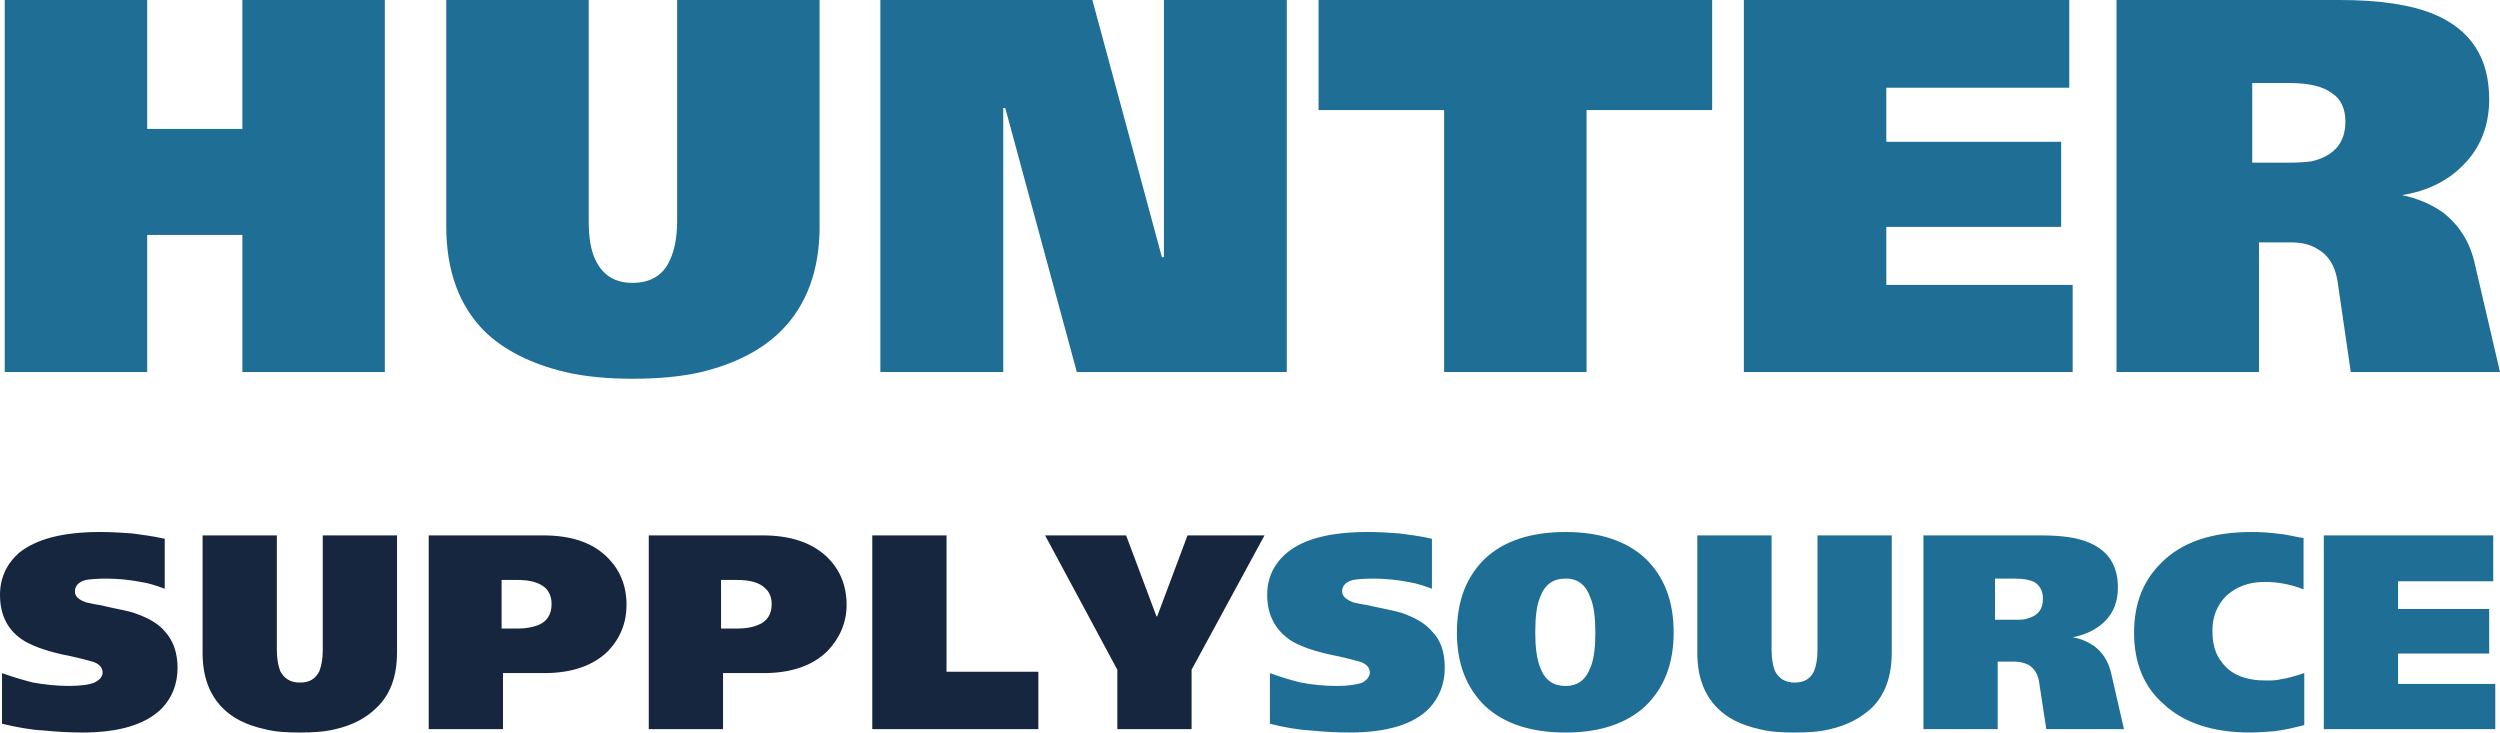
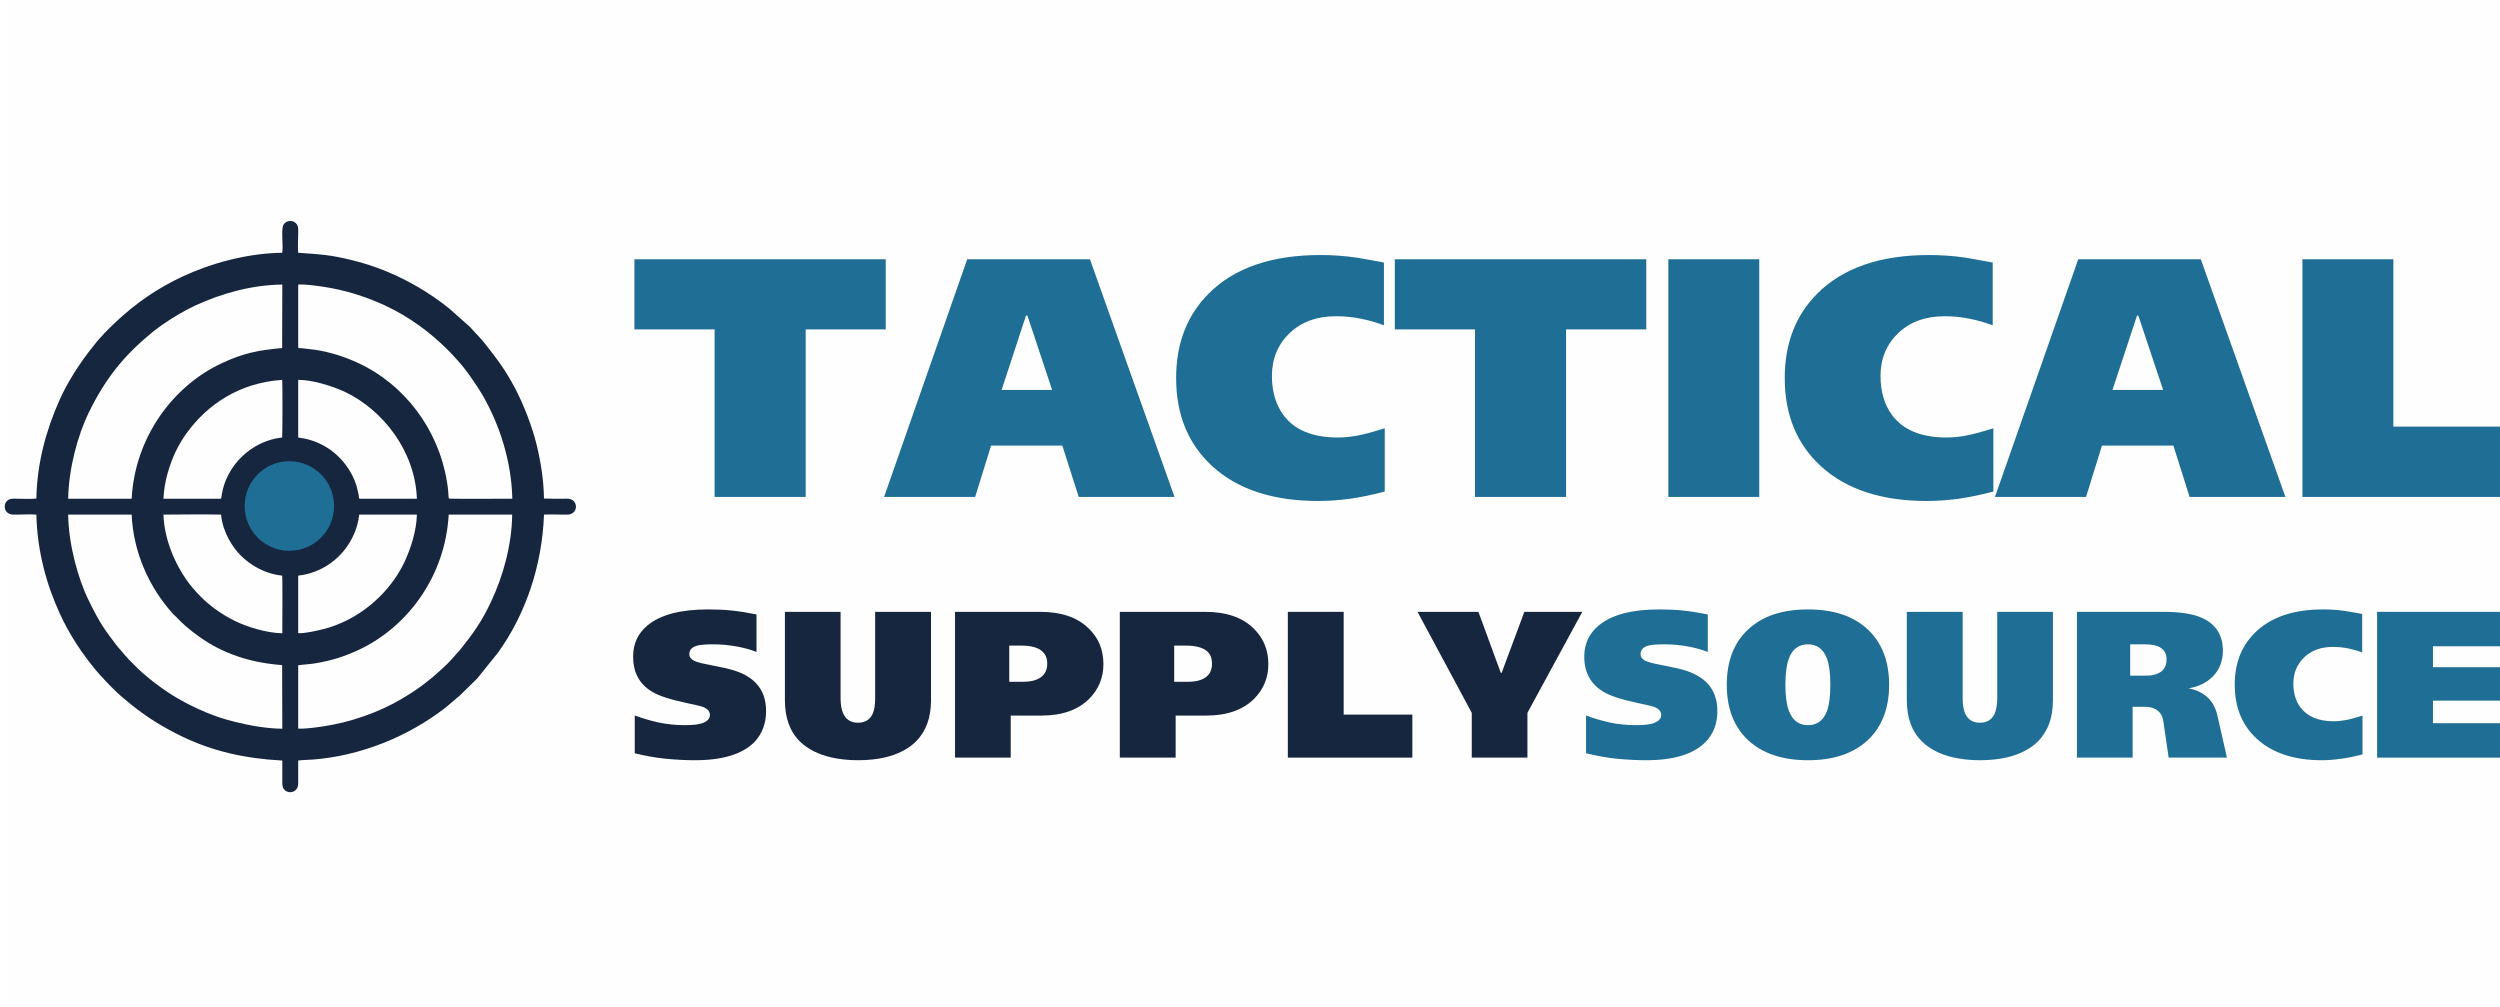
- <svg xmlns="http://www.w3.org/2000/svg" id="Слой_1" viewBox="0 0 104.967 30.756">
-   <style>.st0,.st1{fill-rule:evenodd;clip-rule:evenodd;fill:#16263f}.st1{fill:#1e6e96}</style>
-   <path class="st0" d="M7.455 28.035c0 .68-.227 1.247-.652 1.701-.68.68-1.786 1.02-3.345 1.02-.51 0-1.049-.028-1.616-.085-.567-.028-1.162-.142-1.757-.283v-2.126c.397.142.85.283 1.304.397.482.084.992.141 1.502.141s.879-.057 1.077-.142c.227-.113.34-.255.34-.425 0-.198-.142-.369-.425-.454-.113-.028-.397-.113-.907-.227-.907-.17-1.531-.397-1.928-.624C.34 26.504 0 25.852 0 24.973c0-.709.283-1.304.794-1.757.737-.595 1.871-.879 3.402-.879.482 0 .907.028 1.332.057.425.057.879.113 1.389.227v2.098c-.312-.113-.624-.227-.992-.283a7.817 7.817 0 0 0-1.446-.142c-.425 0-.709.028-.879.057-.312.085-.454.255-.454.482 0 .198.142.34.454.454.142.028.34.085.567.113.737.17 1.247.255 1.474.34.567.198.992.425 1.276.765.34.367.538.878.538 1.53zm9.213-.624c0 .992-.283 1.757-.85 2.296-.425.425-.992.737-1.729.907-.454.113-.935.142-1.502.142-.539 0-1.049-.028-1.474-.142-.765-.17-1.332-.454-1.757-.879-.567-.567-.85-1.332-.85-2.324v-4.932h3.118v4.819c0 .369.057.652.142.879.17.312.425.482.822.482.397 0 .652-.142.822-.482.085-.227.142-.51.142-.879v-4.819h3.118v4.932zm9.638-2.013c0 .737-.255 1.389-.765 1.928-.624.624-1.531.935-2.693.935h-1.729v2.353H18v-8.135h4.791c1.162 0 2.041.283 2.665.879.566.538.85 1.218.85 2.04zm-3.147-.028c0-.283-.085-.51-.255-.68-.255-.227-.624-.34-1.191-.34h-.652v2.041h.68c.34 0 .624-.057.85-.142.37-.142.568-.454.568-.879zm12.387.028c0 .737-.283 1.389-.794 1.928-.624.624-1.531.935-2.693.935h-1.701v2.353H27.24v-8.135h4.762c1.162 0 2.041.283 2.693.879.568.538.851 1.218.851 2.04zM32.4 25.37c0-.283-.085-.51-.283-.68-.227-.227-.624-.34-1.162-.34h-.68v2.041h.68c.369 0 .652-.057.85-.142.397-.142.595-.454.595-.879zm11.197 5.244h-6.973v-8.135h3.118v5.726h3.855zm9.496-8.135l-3.062 5.641v2.494h-3.118V28.12l-3.033-5.641h3.402l1.275 3.401h.029l1.275-3.401z" />
-   <path class="st1" d="M60.661 28.035c0 .68-.227 1.247-.652 1.701-.652.68-1.786 1.02-3.345 1.02-.51 0-1.049-.028-1.616-.085-.567-.028-1.162-.142-1.729-.283v-2.126c.397.142.822.283 1.304.397.454.085.964.142 1.502.142.482 0 .85-.057 1.077-.142.198-.113.312-.255.312-.425 0-.198-.142-.369-.425-.454-.113-.028-.397-.113-.907-.227-.907-.17-1.531-.397-1.928-.624-.68-.425-1.049-1.077-1.049-1.956 0-.709.283-1.304.822-1.757.709-.595 1.843-.879 3.402-.879.454 0 .879.028 1.304.057.425.057.907.113 1.389.227v2.098c-.312-.113-.624-.227-.992-.283a7.817 7.817 0 0 0-1.446-.142c-.425 0-.709.028-.879.057-.312.085-.454.255-.454.482 0 .198.17.34.454.454.142.028.34.085.567.113.765.17 1.247.255 1.502.34.539.198.964.425 1.247.765.37.367.54.878.54 1.53zm9.61-1.474c0 1.304-.397 2.324-1.191 3.09-.794.737-1.928 1.106-3.345 1.106-1.446 0-2.58-.369-3.373-1.106-.794-.765-1.191-1.786-1.191-3.09 0-1.332.397-2.353 1.191-3.118.794-.737 1.928-1.106 3.373-1.106 1.417 0 2.551.369 3.345 1.106.794.765 1.191 1.785 1.191 3.118zm-3.288 0c0-.624-.057-1.106-.198-1.446-.198-.567-.539-.822-1.049-.822-.539 0-.879.255-1.077.794-.142.34-.198.822-.198 1.474 0 .595.057 1.077.198 1.446.198.539.539.794 1.077.794.51 0 .85-.255 1.049-.794.141-.341.198-.823.198-1.446zm12.444.85c0 .992-.283 1.757-.822 2.296-.454.425-1.02.737-1.757.907-.454.113-.935.142-1.502.142-.539 0-1.049-.028-1.474-.142-.765-.17-1.332-.454-1.757-.879-.567-.567-.85-1.332-.85-2.324v-4.932h3.118v4.819c0 .369.057.652.142.879.17.312.425.482.822.482s.652-.142.822-.482c.085-.227.142-.51.142-.879v-4.819h3.118v4.932zm9.751 3.203h-3.26l-.312-2.041c-.057-.283-.198-.51-.425-.652a1.32 1.32 0 0 0-.595-.142h-.709v2.835h-3.118v-8.135h4.876c.907 0 1.587.085 2.098.312.794.34 1.191.964 1.191 1.871 0 .567-.17 1.049-.539 1.417-.34.34-.794.567-1.361.68.369.057.652.198.907.369.369.283.595.652.709 1.134l.538 2.352zm-3.402-5.471c0-.283-.085-.482-.283-.652-.198-.142-.51-.198-.935-.198h-.794v1.729h.765c.227 0 .397 0 .51-.028.511-.114.737-.397.737-.851zm10.97 5.301c-.425.113-.822.198-1.219.255-.368.028-.737.057-1.049.057-1.559 0-2.778-.397-3.628-1.191-.85-.737-1.247-1.757-1.247-3.005 0-1.191.369-2.154 1.106-2.891.879-.907 2.154-1.332 3.827-1.332.425 0 .822.028 1.219.085.113 0 .368.057.794.142l.17.028v2.154a4.376 4.376 0 0 0-1.644-.312c-.652 0-1.162.198-1.587.567-.397.397-.595.879-.595 1.474 0 .539.113.992.397 1.332.368.51.992.765 1.843.765.227 0 .454 0 .652-.057.227-.028.539-.113.964-.255v2.184zm8.023.17h-7.2v-8.135h7.114v1.927h-3.996v1.163h3.826v1.87h-3.826v1.276h4.082zM16.157 15.619h-5.981V9.865H6.18v5.754H.198V0H6.18v5.414h3.997V0h5.981v15.619zm18.256-6.123c0 1.843-.539 3.317-1.616 4.394-.822.822-1.956 1.389-3.345 1.729-.85.198-1.814.283-2.891.283-1.049 0-1.984-.085-2.835-.283-1.417-.34-2.551-.907-3.373-1.701-1.077-1.077-1.616-2.551-1.616-4.422V0h5.981v9.269c0 .68.085 1.247.283 1.644.312.652.822.964 1.559.964s1.276-.312 1.559-.935c.198-.425.312-.964.312-1.672V0h5.981v9.496zm19.615 6.123h-8.816L42.208 4.535h-.085v11.083h-5.159V0h8.901l2.92 10.8h.085V0h5.159v15.619zM71.887 4.62h-5.272v10.998h-5.981V4.62h-5.272V0h16.526v4.62zm15.137 10.999H73.219V0h13.663v3.685H79.2v2.268h7.342v3.572H79.2v2.438h7.824v3.656zm17.943 0h-6.265l-.567-3.883c-.113-.595-.369-1.02-.822-1.276-.312-.198-.68-.283-1.134-.283h-1.332v5.443h-5.981V0h9.354c1.701 0 3.005.198 3.969.595 1.559.652 2.324 1.843 2.324 3.572 0 1.106-.369 2.041-1.077 2.75-.652.68-1.531 1.106-2.58 1.276.68.142 1.247.397 1.729.737.68.539 1.134 1.247 1.332 2.183l1.05 4.506zM98.476 5.102c0-.51-.17-.935-.567-1.191-.368-.283-.964-.425-1.786-.425h-1.559v3.345h1.474c.482 0 .794-.028 1.02-.057.936-.226 1.418-.765 1.418-1.672z" />
+ <svg xmlns="http://www.w3.org/2000/svg" xml:space="preserve" width="154px" height="62px" version="1.1" style="shape-rendering:geometricPrecision; text-rendering:geometricPrecision; image-rendering:optimizeQuality; fill-rule:evenodd; clip-rule:evenodd" viewBox="0 0 154 62">
+   <defs>
+     <style type="text/css">
+    
+     .fil0 {fill:#FEFEFE}
+     .fil1 {fill:#16263F}
+     .fil2 {fill:#1E6E96}
+     .fil3 {fill:#1E6E96;fill-rule:nonzero}
+    
+   </style>
+   </defs>
+   <g id="Слой_x0020_1">
+     <rect class="fil0" x="0.49" y="-0.17" width="154" height="62" />
+     <path class="fil1" d="M18.37 40.98c0.35,-0.05 0.7,-0.06 1.05,-0.12 0.98,-0.16 1.77,-0.41 2.66,-0.82 3.06,-1.43 5.35,-4.57 5.56,-8.34l3.91 0c-0.02,1.9 -0.58,3.83 -1.28,5.32 -0.58,1.25 -1.14,2.03 -1.93,3.01l-0.59 0.66c-0.2,0.23 -0.84,0.81 -1.07,1 -0.68,0.56 -1.17,0.91 -1.92,1.35 -1.42,0.85 -3.22,1.47 -4.89,1.71 -0.4,0.06 -1.1,0.16 -1.5,0.13l0 -3.9zm-10.58 -0.52c-0.04,-0.04 -0.07,-0.06 -0.1,-0.11l-0.48 -0.56c-0.8,-1.04 -1.07,-1.43 -1.73,-2.77 -0.69,-1.39 -1.26,-3.52 -1.28,-5.32l3.91 0c0.1,2.31 1.07,4.49 2.57,6.14 0.05,0.05 0.1,0.09 0.15,0.14 0.45,0.48 0.86,0.82 1.4,1.21 1.48,1.08 3.22,1.64 5.15,1.78l0.01 3.92c-0.96,-0.01 -2.02,-0.2 -2.9,-0.42 -1.26,-0.3 -2.42,-0.81 -3.51,-1.43 -0.86,-0.49 -2.09,-1.41 -2.78,-2.15 -0.07,-0.08 -0.14,-0.13 -0.21,-0.21 -0.08,-0.07 -0.13,-0.15 -0.2,-0.22zm10.58 -5c1.98,-0.22 3.53,-1.8 3.76,-3.76l3.55 0c-0.02,1 -0.39,2.12 -0.76,2.91 -0.74,1.57 -2.09,2.9 -3.65,3.65 -0.4,0.19 -0.87,0.38 -1.34,0.49 -0.34,0.09 -1.21,0.29 -1.56,0.25l0 -3.54zm-4.75 -3.76c0.09,1.07 0.71,2.03 1.23,2.54 0.58,0.56 1.4,1.09 2.53,1.22 0.03,0.12 0.01,3.34 0.01,3.55 -0.98,-0.02 -2.17,-0.39 -2.92,-0.76 -0.87,-0.43 -1.59,-0.97 -2.13,-1.52 -0.27,-0.27 -0.63,-0.69 -0.84,-0.99 -0.78,-1.1 -1.39,-2.61 -1.43,-4.04 1.11,0 2.4,-0.03 3.48,0l0.07 0zm-3.55 -0.98c0.04,-1.05 0.37,-2.1 0.76,-2.92 0.2,-0.42 0.44,-0.81 0.69,-1.15 1.27,-1.73 3.21,-3.07 5.86,-3.25 0.03,0.19 0.02,3.47 0,3.55 -1.89,0.2 -3.47,1.74 -3.73,3.59 -0.03,0.17 -0.01,0.16 -0.06,0.18l-3.52 0zm8.3 -7.32c0.86,-0.01 2.14,0.39 2.9,0.75 2.35,1.13 4.31,3.67 4.41,6.57l-3.52 0c-0.06,-0.02 -0.04,-0.06 -0.06,-0.2l-0.13 -0.57c-0.07,-0.22 -0.17,-0.47 -0.27,-0.67 -0.54,-1.04 -1.43,-1.82 -2.57,-2.17 -0.39,-0.12 -0.49,-0.1 -0.76,-0.16l0 -3.55zm-14.17 7.32c0.03,-1.84 0.58,-3.9 1.28,-5.33 0.99,-2.02 2.11,-3.45 3.82,-4.85 0.08,-0.07 0.13,-0.12 0.22,-0.18 0.16,-0.12 0.31,-0.24 0.47,-0.35 0.63,-0.43 1.3,-0.85 2.08,-1.21 1.54,-0.7 3.38,-1.25 5.32,-1.27l-0.01 3.91c-1.46,0.13 -2.38,0.31 -3.71,0.93 -3.03,1.41 -5.36,4.58 -5.56,8.35l-3.91 0zm14.17 -13.19c0.41,-0.03 1.11,0.07 1.52,0.13 1.34,0.2 2.59,0.59 3.79,1.14 1.59,0.74 2.84,1.7 3.87,2.72 0.25,0.24 0.39,0.42 0.61,0.65 0.46,0.47 1.2,1.55 1.55,2.14 1.07,1.86 1.79,4.07 1.85,6.41 -0.25,0 -3.76,0.02 -3.91,-0.01 -0.03,-0.14 -0.03,-0.39 -0.05,-0.55 -0.02,-0.16 -0.04,-0.33 -0.07,-0.5 -0.52,-3.2 -2.6,-5.98 -5.49,-7.31 -0.83,-0.38 -1.75,-0.68 -2.68,-0.81l-0.77 -0.09c-0.1,-0.01 -0.22,0.02 -0.22,-0.06l0 -3.79 0 -0.07zm15.14 14.17c0.41,-0.02 0.84,0 1.24,0 0.22,0 0.35,0.02 0.52,-0.09 0.29,-0.19 0.27,-0.63 -0.01,-0.81 -0.16,-0.1 -0.31,-0.08 -0.53,-0.08 -0.39,0 -0.83,0.01 -1.22,-0.01 -0.02,-1.15 -0.2,-2.28 -0.46,-3.34 -0.28,-1.12 -0.78,-2.42 -1.31,-3.43 -0.59,-1.12 -1.04,-1.72 -1.8,-2.69 -0.24,-0.31 -0.51,-0.59 -0.78,-0.88 -0.08,-0.09 -0.14,-0.16 -0.22,-0.24l-1.25 -1.11c-0.56,-0.46 -1.35,-1 -1.96,-1.35 -1.24,-0.72 -2.59,-1.29 -4.03,-1.64 -1.37,-0.34 -1.95,-0.36 -3.33,-0.46 -0.04,-0.2 0,-0.98 0,-1.23 0,-0.21 0.02,-0.38 -0.09,-0.53 -0.23,-0.3 -0.64,-0.24 -0.81,0.02 -0.18,0.28 0,1.37 -0.09,1.74 -2.19,0.03 -4.41,0.66 -6.13,1.46 -1.55,0.73 -2.84,1.61 -4.09,2.78 -0.44,0.41 -1.02,0.99 -1.37,1.46l-0.31 0.39c-0.65,0.85 -1.33,1.91 -1.79,2.93 -0.86,1.92 -1.41,3.95 -1.45,6.12 -0.36,0.04 -0.85,0.01 -1.22,0.01 -0.22,0 -0.36,-0.02 -0.52,0.08 -0.11,0.07 -0.21,0.21 -0.21,0.4 0,0.21 0.1,0.34 0.21,0.41 0.17,0.11 0.3,0.09 0.52,0.09 0.38,0 0.84,-0.03 1.22,0 0.05,2.25 0.63,4.34 1.46,6.13 0.59,1.28 1.34,2.41 2.21,3.46l0.22 0.25c0.04,0.06 0.07,0.08 0.12,0.13 0.25,0.29 0.98,1.04 1.31,1.3l0.52 0.43c1,0.81 2.02,1.43 3.2,2 1.84,0.87 3.79,1.33 6.11,1.45 0,0.4 0,0.81 0,1.22 0,0.21 -0.01,0.38 0.09,0.53 0.18,0.26 0.6,0.28 0.8,-0.01 0.1,-0.14 0.09,-0.34 0.09,-0.54 0,-0.4 0,-0.8 0,-1.2 0.25,-0.04 0.62,-0.04 0.89,-0.06 2.96,-0.23 5.87,-1.41 8.17,-3.19l0.9 -0.76 0.96 -0.94c0.04,-0.05 0.07,-0.06 0.11,-0.11l1.27 -1.58c1.72,-2.37 2.73,-5.41 2.84,-8.51z" />
+     <path class="fil1" d="M47.19 43.81c0,0.76 -0.24,1.39 -0.71,1.89 -0.73,0.75 -1.95,1.13 -3.67,1.13 -0.56,0 -1.15,-0.03 -1.79,-0.09 -0.63,-0.06 -1.27,-0.18 -1.92,-0.34l0 -2.33c0.44,0.17 0.92,0.31 1.44,0.43 0.52,0.11 1.07,0.17 1.65,0.17 0.56,0 0.95,-0.05 1.19,-0.17 0.23,-0.11 0.35,-0.26 0.35,-0.46 0,-0.23 -0.16,-0.4 -0.47,-0.51 -0.11,-0.04 -0.44,-0.11 -0.99,-0.23 -0.99,-0.21 -1.7,-0.44 -2.12,-0.7 -0.77,-0.47 -1.15,-1.18 -1.15,-2.15 0,-0.79 0.29,-1.43 0.88,-1.92 0.79,-0.66 2.04,-0.99 3.75,-0.99 0.5,0 0.99,0.02 1.46,0.07 0.47,0.05 0.97,0.13 1.51,0.24l0 2.31c-0.33,-0.13 -0.69,-0.23 -1.07,-0.31 -0.51,-0.1 -1.04,-0.16 -1.59,-0.16 -0.47,0 -0.8,0.03 -0.99,0.08 -0.33,0.09 -0.49,0.26 -0.49,0.53 0,0.22 0.17,0.38 0.5,0.48 0.16,0.06 0.37,0.1 0.62,0.15 0.83,0.16 1.37,0.28 1.64,0.37 0.61,0.19 1.07,0.47 1.38,0.82 0.4,0.43 0.59,0.99 0.59,1.69z" />
+     <path class="fil1" d="M57.35 43.14c0,1.07 -0.31,1.91 -0.92,2.53 -0.48,0.47 -1.12,0.8 -1.93,0.99 -0.48,0.11 -1.03,0.17 -1.65,0.17 -0.6,0 -1.14,-0.06 -1.63,-0.17 -0.82,-0.19 -1.47,-0.52 -1.94,-0.98 -0.62,-0.61 -0.93,-1.46 -0.93,-2.54l0 -5.45 3.43 0 0 5.33c0,0.39 0.06,0.71 0.17,0.95 0.17,0.36 0.47,0.55 0.9,0.55 0.43,0 0.73,-0.18 0.9,-0.54 0.11,-0.24 0.16,-0.56 0.16,-0.96l0 -5.33 3.44 0 0 5.45z" />
+     <path class="fil1" d="M67.97 40.91c0,0.83 -0.29,1.54 -0.86,2.12 -0.69,0.7 -1.68,1.05 -2.96,1.05l-1.89 0 0 2.59 -3.43 0 0 -8.98 5.25 0c1.28,0 2.26,0.33 2.95,0.99 0.63,0.59 0.94,1.33 0.94,2.23zm-3.46 -0.02c0,-0.33 -0.1,-0.58 -0.3,-0.76 -0.26,-0.24 -0.69,-0.36 -1.29,-0.36l-0.75 0 0 2.23 0.76 0c0.39,0 0.7,-0.04 0.93,-0.14 0.43,-0.18 0.65,-0.5 0.65,-0.97z" />
+     <path class="fil1" d="M78.13 40.91c0,0.83 -0.29,1.54 -0.86,2.12 -0.7,0.7 -1.68,1.05 -2.97,1.05l-1.88 0 0 2.59 -3.44 0 0 -8.98 5.26 0c1.27,0 2.26,0.33 2.95,0.99 0.62,0.59 0.94,1.33 0.94,2.23zm-3.47 -0.02c0,-0.33 -0.09,-0.58 -0.29,-0.76 -0.27,-0.24 -0.7,-0.36 -1.3,-0.36l-0.74 0 0 2.23 0.76 0c0.39,0 0.7,-0.04 0.93,-0.14 0.43,-0.18 0.64,-0.5 0.64,-0.97z" />
+     <polygon class="fil1" points="87,46.67 79.33,46.67 79.33,37.69 82.77,37.69 82.77,44.02 87,44.02 " />
+     <polygon class="fil1" points="97.47,37.69 94.09,43.91 94.09,46.67 90.66,46.67 90.66,43.91 87.32,37.69 91.07,37.69 92.45,41.45 92.5,41.45 93.9,37.69 " />
+     <path class="fil2" d="M105.79 43.81c0,0.76 -0.24,1.39 -0.72,1.89 -0.73,0.75 -1.95,1.13 -3.67,1.13 -0.55,0 -1.15,-0.03 -1.78,-0.09 -0.63,-0.06 -1.27,-0.18 -1.92,-0.34l0 -2.33c0.43,0.17 0.91,0.31 1.43,0.43 0.52,0.11 1.08,0.17 1.66,0.17 0.55,0 0.95,-0.05 1.18,-0.17 0.24,-0.11 0.36,-0.26 0.36,-0.46 0,-0.23 -0.16,-0.4 -0.48,-0.51 -0.1,-0.04 -0.43,-0.11 -0.99,-0.23 -0.99,-0.21 -1.69,-0.44 -2.11,-0.7 -0.77,-0.47 -1.16,-1.18 -1.16,-2.15 0,-0.79 0.3,-1.43 0.89,-1.92 0.79,-0.66 2.03,-0.99 3.74,-0.99 0.51,0 1,0.02 1.47,0.07 0.47,0.05 0.97,0.13 1.51,0.24l0 2.31c-0.33,-0.13 -0.69,-0.23 -1.08,-0.31 -0.5,-0.1 -1.03,-0.16 -1.59,-0.16 -0.47,0 -0.8,0.03 -0.99,0.08 -0.32,0.09 -0.48,0.26 -0.48,0.53 0,0.22 0.16,0.38 0.5,0.48 0.16,0.06 0.36,0.1 0.61,0.15 0.83,0.16 1.38,0.28 1.64,0.37 0.61,0.19 1.07,0.47 1.39,0.82 0.39,0.43 0.59,0.99 0.59,1.69z" />
+     <path class="fil2" d="M116.37 42.18c0,1.45 -0.44,2.58 -1.31,3.41 -0.88,0.82 -2.11,1.24 -3.69,1.24 -1.58,0 -2.81,-0.42 -3.69,-1.24 -0.88,-0.83 -1.31,-1.96 -1.31,-3.41 0,-1.44 0.43,-2.58 1.31,-3.4 0.88,-0.83 2.11,-1.24 3.69,-1.24 1.58,0 2.81,0.41 3.69,1.24 0.87,0.82 1.31,1.96 1.31,3.4zm-3.62 0c0,-0.68 -0.07,-1.21 -0.2,-1.59 -0.22,-0.6 -0.62,-0.9 -1.18,-0.9 -0.57,0 -0.97,0.3 -1.18,0.89 -0.14,0.37 -0.21,0.91 -0.21,1.6 0,0.69 0.07,1.22 0.21,1.59 0.22,0.6 0.61,0.9 1.18,0.9 0.57,0 0.96,-0.29 1.18,-0.89 0.13,-0.37 0.2,-0.9 0.2,-1.6z" />
+     <path class="fil2" d="M126.46 43.14c0,1.07 -0.31,1.91 -0.92,2.53 -0.48,0.47 -1.12,0.8 -1.93,0.99 -0.48,0.11 -1.03,0.17 -1.65,0.17 -0.6,0 -1.14,-0.06 -1.63,-0.17 -0.82,-0.19 -1.46,-0.52 -1.93,-0.98 -0.63,-0.61 -0.94,-1.46 -0.94,-2.54l0 -5.45 3.44 0 0 5.33c0,0.39 0.05,0.71 0.16,0.95 0.17,0.36 0.47,0.55 0.9,0.55 0.43,0 0.73,-0.18 0.9,-0.54 0.11,-0.24 0.17,-0.56 0.17,-0.96l0 -5.33 3.43 0 0 5.45z" />
+     <path class="fil2" d="M137.18 46.67l-3.59 0 -0.33 -2.24c-0.05,-0.35 -0.21,-0.59 -0.46,-0.73 -0.18,-0.11 -0.4,-0.16 -0.66,-0.16l-0.77 0 0 3.13 -3.43 0 0 -8.98 5.37 0c0.97,0 1.74,0.12 2.28,0.35 0.89,0.38 1.34,1.06 1.34,2.05 0,0.63 -0.21,1.16 -0.62,1.58 -0.38,0.38 -0.87,0.63 -1.49,0.73 0.4,0.08 0.73,0.22 1,0.42 0.4,0.3 0.65,0.72 0.77,1.25l0.59 2.6zm-3.72 -6.04c0,-0.31 -0.1,-0.54 -0.32,-0.7 -0.22,-0.16 -0.56,-0.24 -1.02,-0.24l-0.9 0 0 1.93 0.85 0c0.26,0 0.45,-0.01 0.57,-0.04 0.55,-0.12 0.82,-0.44 0.82,-0.95z" />
+     <path class="fil2" d="M145.53 46.47c-0.46,0.12 -0.9,0.22 -1.33,0.27 -0.43,0.06 -0.82,0.09 -1.18,0.09 -1.7,0 -3.03,-0.44 -3.99,-1.31 -0.91,-0.83 -1.37,-1.94 -1.37,-3.34 0,-1.3 0.4,-2.36 1.22,-3.18 0.96,-0.97 2.37,-1.46 4.23,-1.46 0.45,0 0.89,0.03 1.32,0.09 0.13,0.02 0.42,0.07 0.87,0.15l0.21 0.04 0 2.37c-0.26,-0.1 -0.54,-0.18 -0.86,-0.25 -0.31,-0.06 -0.63,-0.09 -0.95,-0.09 -0.72,0 -1.3,0.21 -1.75,0.63 -0.45,0.43 -0.68,0.97 -0.68,1.63 0,0.58 0.15,1.08 0.44,1.47 0.42,0.56 1.1,0.85 2.05,0.85 0.24,0 0.48,-0.03 0.72,-0.07 0.24,-0.04 0.59,-0.13 1.05,-0.28l0 2.39z" />
+     <polygon class="fil2" points="154.36,46.67 146.43,46.67 146.43,37.69 154.27,37.69 154.27,39.81 149.87,39.81 149.87,41.1 154.07,41.1 154.07,43.16 149.87,43.16 149.87,44.55 154.36,44.55 " />
+     <path class="fil3" d="M54.56 20.29l-4.93 0 0 10.32 -5.61 0 0 -10.32 -4.94 0 0 -4.32 15.48 0 0 4.32zm17.79 10.32l-5.9 0 -1.01 -3.16 -4.39 0 -0.98 3.16 -5.61 0 5.12 -14.64 7.56 0 5.21 14.64zm-7.54 -6.59l-1.52 -4.58 -0.09 0 -1.5 4.58 3.11 0zm20.49 6.26c-0.76,0.2 -1.48,0.35 -2.18,0.45 -0.7,0.09 -1.34,0.13 -1.92,0.13 -2.78,0 -4.95,-0.71 -6.51,-2.13 -1.49,-1.36 -2.24,-3.17 -2.24,-5.44 0,-2.12 0.66,-3.85 1.99,-5.19 1.57,-1.59 3.88,-2.39 6.9,-2.39 0.74,0 1.46,0.05 2.16,0.15 0.21,0.03 0.68,0.11 1.42,0.25l0.33 0.06 0 3.87c-0.41,-0.16 -0.88,-0.3 -1.39,-0.4 -0.51,-0.11 -1.03,-0.16 -1.56,-0.16 -1.17,0 -2.12,0.34 -2.85,1.03 -0.73,0.7 -1.1,1.58 -1.1,2.65 0,0.96 0.24,1.77 0.71,2.41 0.68,0.92 1.8,1.38 3.35,1.38 0.39,0 0.78,-0.04 1.17,-0.11 0.39,-0.07 0.96,-0.22 1.72,-0.46l0 3.9zm16.11 -9.99l-4.94 0 0 10.32 -5.61 0 0 -10.32 -4.94 0 0 -4.32 15.49 0 0 4.32zm6.96 10.32l-5.6 0 0 -14.64 5.6 0 0 14.64zm14.42 -0.33c-0.76,0.2 -1.48,0.35 -2.18,0.45 -0.7,0.09 -1.34,0.13 -1.92,0.13 -2.78,0 -4.95,-0.71 -6.51,-2.13 -1.49,-1.36 -2.24,-3.17 -2.24,-5.44 0,-2.12 0.66,-3.85 1.99,-5.19 1.58,-1.59 3.88,-2.39 6.9,-2.39 0.74,0 1.46,0.05 2.16,0.15 0.21,0.03 0.68,0.11 1.42,0.25l0.34 0.06 0 3.87c-0.42,-0.16 -0.89,-0.3 -1.4,-0.4 -0.5,-0.11 -1.02,-0.16 -1.55,-0.16 -1.18,0 -2.13,0.34 -2.86,1.03 -0.73,0.7 -1.1,1.58 -1.1,2.65 0,0.96 0.24,1.77 0.71,2.41 0.69,0.92 1.8,1.38 3.35,1.38 0.39,0 0.78,-0.04 1.17,-0.11 0.39,-0.07 0.96,-0.22 1.72,-0.46l0 3.9zm17.99 0.33l-5.9 0 -1 -3.16 -4.4 0 -0.98 3.16 -5.61 0 5.13 -14.64 7.55 0 5.21 14.64zm-7.53 -6.59l-1.53 -4.58 -0.08 0 -1.51 4.58 3.12 0zm21.09 6.59l-12.51 0 0 -14.64 5.6 0 0 10.31 6.91 0 0 4.33z" />
+     <path class="fil2" d="M17.82 28.41c-1.52,0 -2.75,1.24 -2.75,2.76 0,1.52 1.23,2.76 2.75,2.76 1.53,0 2.76,-1.24 2.76,-2.76 0,-1.52 -1.23,-2.76 -2.76,-2.76z" />
+   </g>
</svg>
